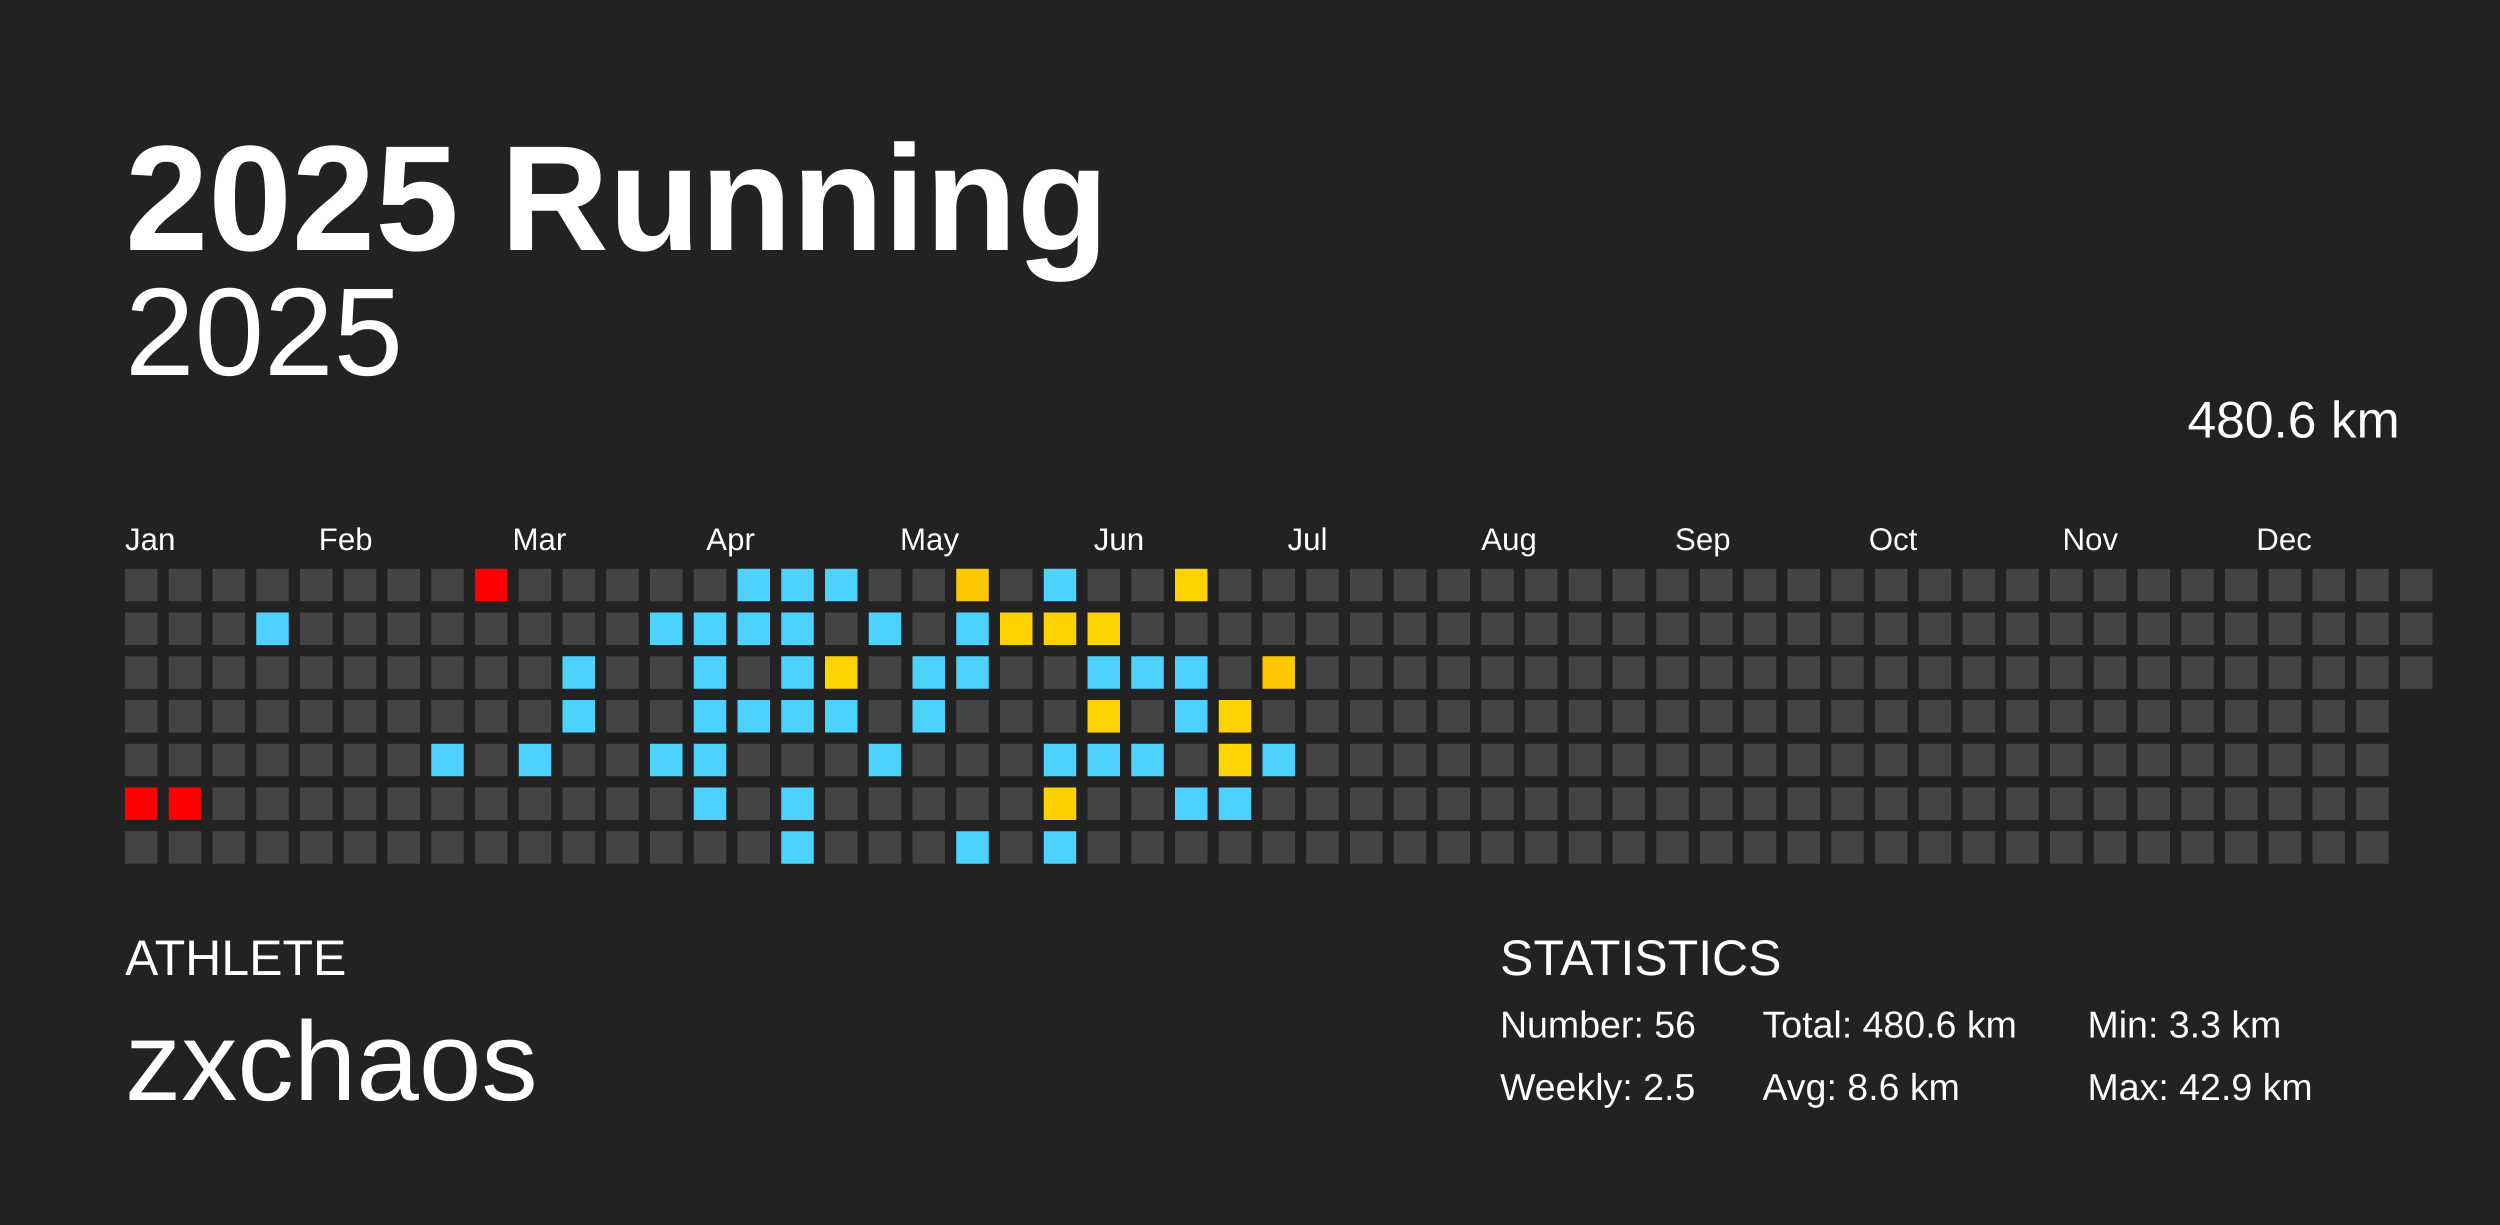
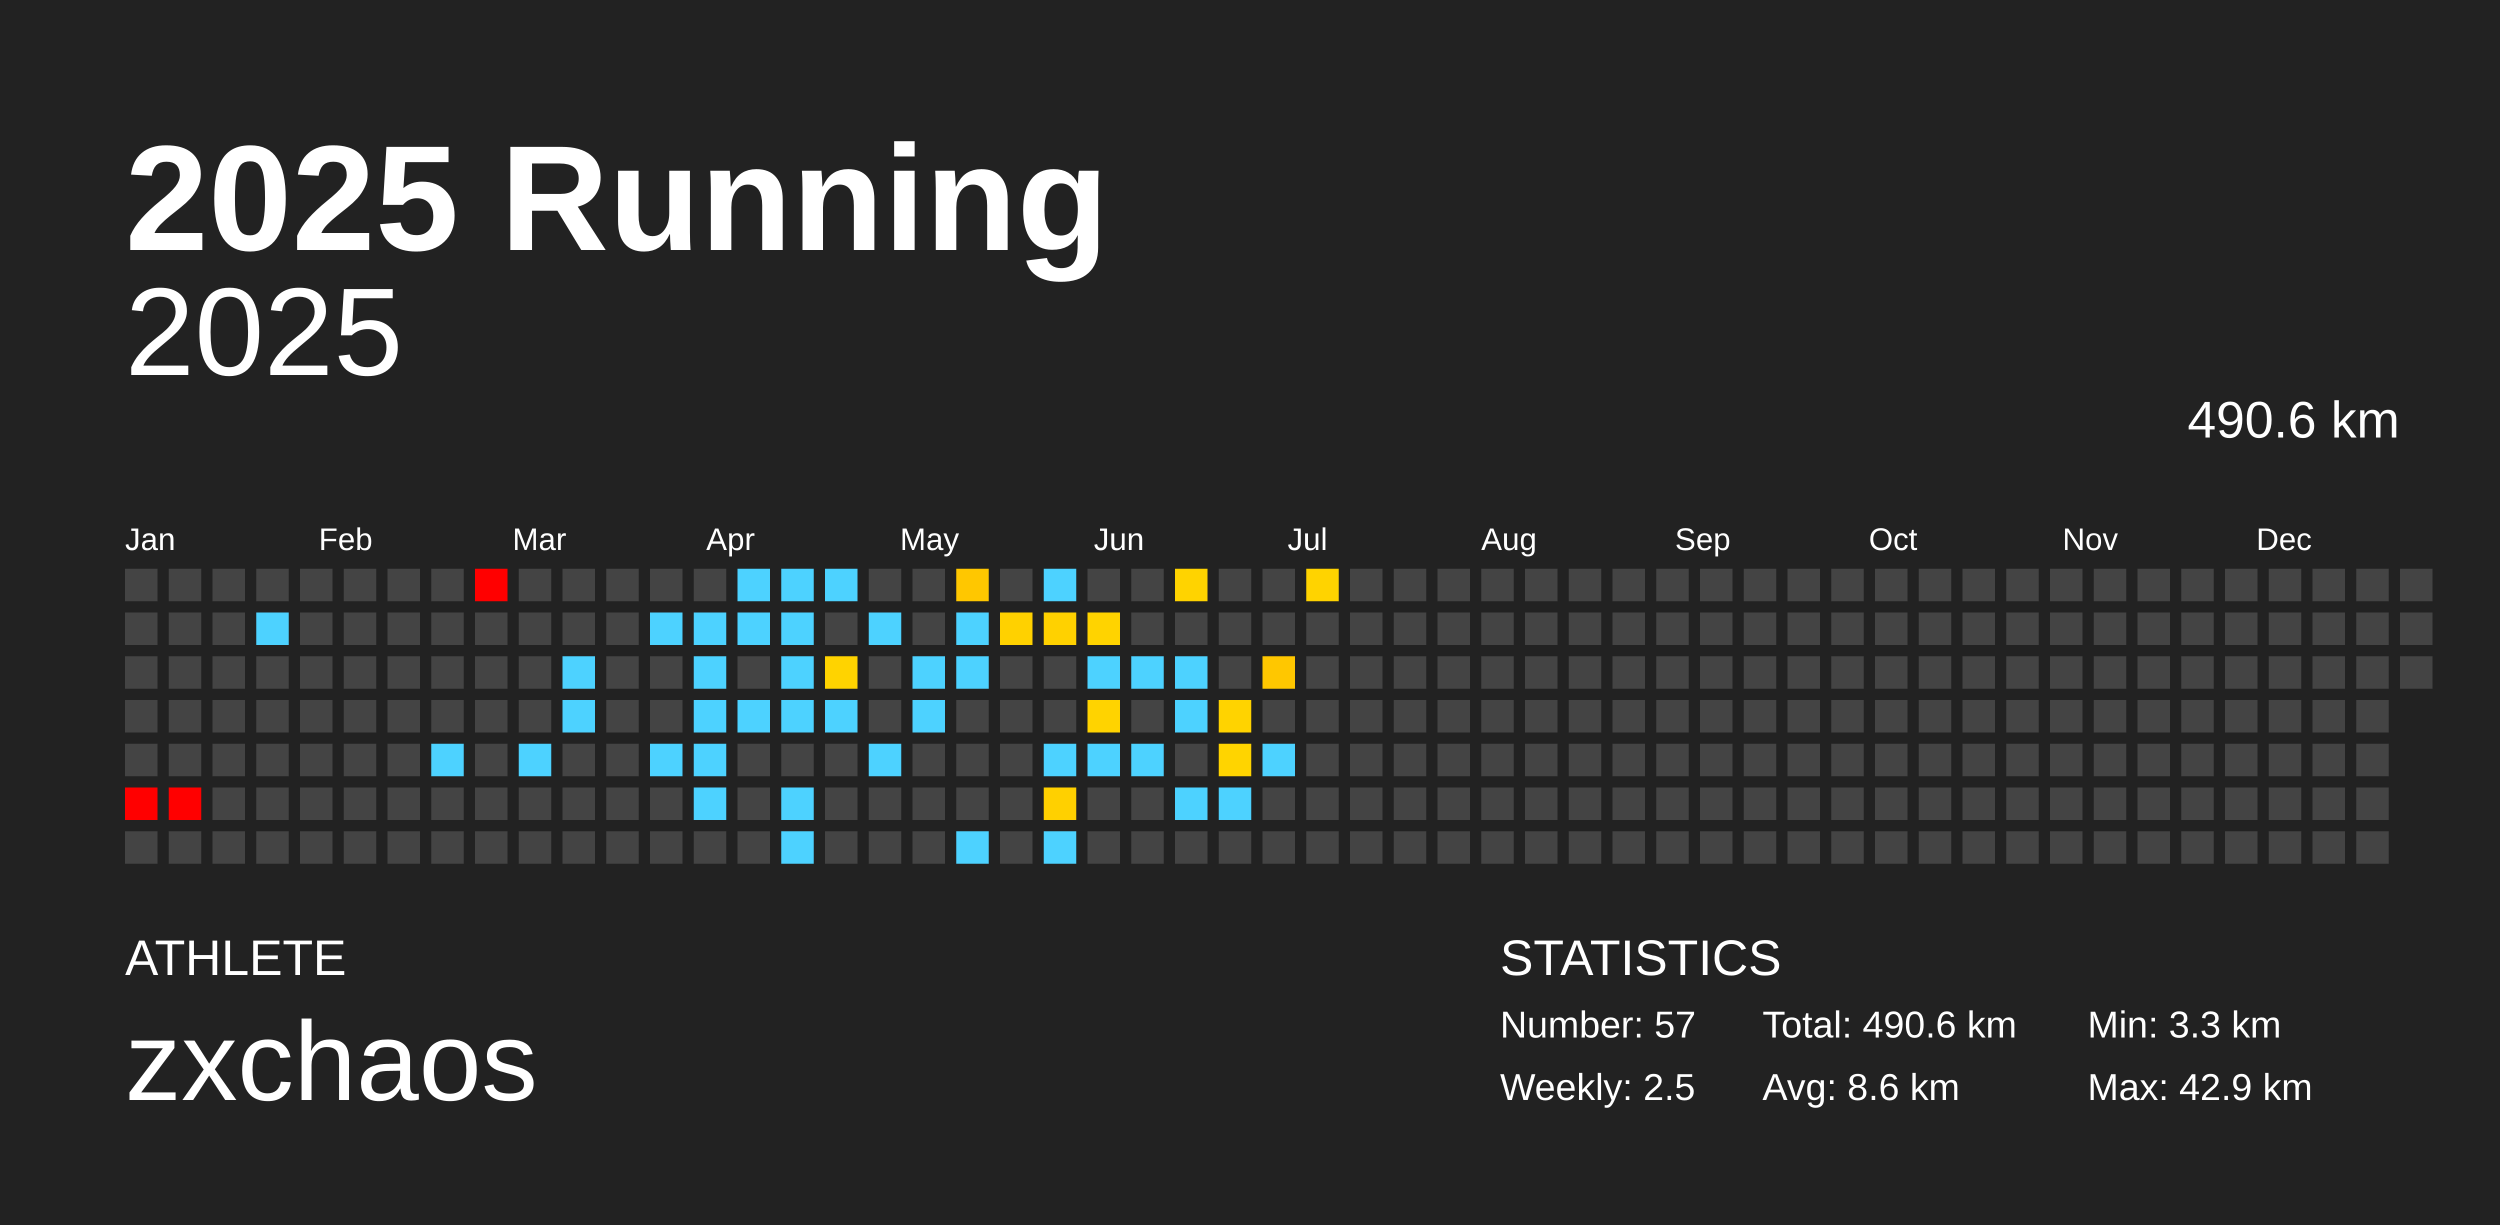
<svg xmlns="http://www.w3.org/2000/svg" baseProfile="full" height="98mm" version="1.1" viewBox="0,0,200,98" width="200mm">
  <defs />
  <rect fill="#222222" height="98" width="200" x="0" y="0" />
  <text fill="#FFFFFF" style="font-size:12px; font-family:Arial; font-weight:bold;" x="10" y="20">2025 Running</text>
  <text fill="#FFFFFF" style="font-size:4px; font-family:Arial" x="10" y="78">ATHLETE</text>
  <text fill="#FFFFFF" style="font-size:9px; font-family:Arial" x="10" y="88">zxchaos</text>
  <text fill="#FFFFFF" style="font-size:4px; font-family:Arial" x="120" y="78">STATISTICS</text>
-   <text fill="#FFFFFF" style="font-size:3px; font-family:Arial" x="120" y="83">Number: 56</text>
+   <text fill="#FFFFFF" style="font-size:3px; font-family:Arial" x="120" y="83">Number: 57</text>
  <text fill="#FFFFFF" style="font-size:3px; font-family:Arial" x="120" y="88">Weekly: 2.5</text>
-   <text fill="#FFFFFF" style="font-size:3px; font-family:Arial" x="141" y="83">Total: 480.6 km</text>
+   <text fill="#FFFFFF" style="font-size:3px; font-family:Arial" x="141" y="83">Total: 490.6 km</text>
  <text fill="#FFFFFF" style="font-size:3px; font-family:Arial" x="141" y="88">Avg: 8.6 km</text>
  <text fill="#FFFFFF" style="font-size:3px; font-family:Arial" x="167" y="83">Min: 3.3 km</text>
  <text fill="#FFFFFF" style="font-size:3px; font-family:Arial" x="167" y="88">Max: 42.9 km</text>
  <text alignment-baseline="hanging" fill="#FFFFFF" style="font-size:10.0px; font-family:Arial;" x="10" y="30">2025</text>
-   <text alignment-baseline="hanging" fill="#FFFFFF" style="font-size:4.125px; font-family:Arial;" x="175" y="35">480.6 km</text>
+   <text alignment-baseline="hanging" fill="#FFFFFF" style="font-size:4.125px; font-family:Arial;" x="175" y="35">490.6 km</text>
  <text fill="#FFFFFF" style="font-size:2.5px; font-family:Arial" x="10.0" y="44">Jan</text>
  <text fill="#FFFFFF" style="font-size:2.5px; font-family:Arial" x="25.5" y="44">Feb</text>
  <text fill="#FFFFFF" style="font-size:2.5px; font-family:Arial" x="41.0" y="44">Mar</text>
  <text fill="#FFFFFF" style="font-size:2.5px; font-family:Arial" x="56.5" y="44">Apr</text>
  <text fill="#FFFFFF" style="font-size:2.5px; font-family:Arial" x="72.0" y="44">May</text>
  <text fill="#FFFFFF" style="font-size:2.5px; font-family:Arial" x="87.5" y="44">Jun</text>
  <text fill="#FFFFFF" style="font-size:2.5px; font-family:Arial" x="103.0" y="44">Jul</text>
  <text fill="#FFFFFF" style="font-size:2.5px; font-family:Arial" x="118.5" y="44">Aug</text>
  <text fill="#FFFFFF" style="font-size:2.5px; font-family:Arial" x="134.0" y="44">Sep</text>
  <text fill="#FFFFFF" style="font-size:2.5px; font-family:Arial" x="149.5" y="44">Oct</text>
  <text fill="#FFFFFF" style="font-size:2.5px; font-family:Arial" x="165.0" y="44">Nov</text>
  <text fill="#FFFFFF" style="font-size:2.5px; font-family:Arial" x="180.5" y="44">Dec</text>
  <rect fill="#444444" height="2.6" width="2.6" x="10.0" y="45.5" />
  <rect fill="#444444" height="2.6" width="2.6" x="10.0" y="49.0" />
  <rect fill="#444444" height="2.6" width="2.6" x="10.0" y="52.5" />
  <rect fill="#444444" height="2.6" width="2.6" x="10.0" y="56.0" />
  <rect fill="#444444" height="2.6" width="2.6" x="10.0" y="59.5" />
  <rect fill="red" height="2.6" width="2.6" x="10.0" y="63.0" />
  <rect fill="#444444" height="2.6" width="2.6" x="10.0" y="66.5" />
  <rect fill="#444444" height="2.6" width="2.6" x="13.5" y="45.5" />
  <rect fill="#444444" height="2.6" width="2.6" x="13.5" y="49.0" />
  <rect fill="#444444" height="2.6" width="2.6" x="13.5" y="52.5" />
  <rect fill="#444444" height="2.6" width="2.6" x="13.5" y="56.0" />
  <rect fill="#444444" height="2.6" width="2.6" x="13.5" y="59.5" />
  <rect fill="red" height="2.6" width="2.6" x="13.5" y="63.0" />
  <rect fill="#444444" height="2.6" width="2.6" x="13.5" y="66.5" />
  <rect fill="#444444" height="2.6" width="2.6" x="17.0" y="45.5" />
  <rect fill="#444444" height="2.6" width="2.6" x="17.0" y="49.0" />
  <rect fill="#444444" height="2.6" width="2.6" x="17.0" y="52.5" />
  <rect fill="#444444" height="2.6" width="2.6" x="17.0" y="56.0" />
  <rect fill="#444444" height="2.6" width="2.6" x="17.0" y="59.5" />
  <rect fill="#444444" height="2.6" width="2.6" x="17.0" y="63.0" />
  <rect fill="#444444" height="2.6" width="2.6" x="17.0" y="66.5" />
  <rect fill="#444444" height="2.6" width="2.6" x="20.5" y="45.5" />
  <rect fill="#4dd2ff" height="2.6" width="2.6" x="20.5" y="49.0" />
  <rect fill="#444444" height="2.6" width="2.6" x="20.5" y="52.5" />
  <rect fill="#444444" height="2.6" width="2.6" x="20.5" y="56.0" />
  <rect fill="#444444" height="2.6" width="2.6" x="20.5" y="59.5" />
  <rect fill="#444444" height="2.6" width="2.6" x="20.5" y="63.0" />
  <rect fill="#444444" height="2.6" width="2.6" x="20.5" y="66.5" />
  <rect fill="#444444" height="2.6" width="2.6" x="24.0" y="45.5" />
  <rect fill="#444444" height="2.6" width="2.6" x="24.0" y="49.0" />
  <rect fill="#444444" height="2.6" width="2.6" x="24.0" y="52.5" />
  <rect fill="#444444" height="2.6" width="2.6" x="24.0" y="56.0" />
  <rect fill="#444444" height="2.6" width="2.6" x="24.0" y="59.5" />
  <rect fill="#444444" height="2.6" width="2.6" x="24.0" y="63.0" />
  <rect fill="#444444" height="2.6" width="2.6" x="24.0" y="66.5" />
  <rect fill="#444444" height="2.6" width="2.6" x="27.5" y="45.5" />
  <rect fill="#444444" height="2.6" width="2.6" x="27.5" y="49.0" />
  <rect fill="#444444" height="2.6" width="2.6" x="27.5" y="52.5" />
  <rect fill="#444444" height="2.6" width="2.6" x="27.5" y="56.0" />
  <rect fill="#444444" height="2.6" width="2.6" x="27.5" y="59.5" />
  <rect fill="#444444" height="2.6" width="2.6" x="27.5" y="63.0" />
  <rect fill="#444444" height="2.6" width="2.6" x="27.5" y="66.5" />
  <rect fill="#444444" height="2.6" width="2.6" x="31.0" y="45.5" />
  <rect fill="#444444" height="2.6" width="2.6" x="31.0" y="49.0" />
  <rect fill="#444444" height="2.6" width="2.6" x="31.0" y="52.5" />
  <rect fill="#444444" height="2.6" width="2.6" x="31.0" y="56.0" />
  <rect fill="#444444" height="2.6" width="2.6" x="31.0" y="59.5" />
  <rect fill="#444444" height="2.6" width="2.6" x="31.0" y="63.0" />
  <rect fill="#444444" height="2.6" width="2.6" x="31.0" y="66.5" />
  <rect fill="#444444" height="2.6" width="2.6" x="34.5" y="45.5" />
  <rect fill="#444444" height="2.6" width="2.6" x="34.5" y="49.0" />
  <rect fill="#444444" height="2.6" width="2.6" x="34.5" y="52.5" />
  <rect fill="#444444" height="2.6" width="2.6" x="34.5" y="56.0" />
  <rect fill="#4dd2ff" height="2.6" width="2.6" x="34.5" y="59.5" />
  <rect fill="#444444" height="2.6" width="2.6" x="34.5" y="63.0" />
  <rect fill="#444444" height="2.6" width="2.6" x="34.5" y="66.5" />
  <rect fill="red" height="2.6" width="2.6" x="38.0" y="45.5" />
  <rect fill="#444444" height="2.6" width="2.6" x="38.0" y="49.0" />
  <rect fill="#444444" height="2.6" width="2.6" x="38.0" y="52.5" />
  <rect fill="#444444" height="2.6" width="2.6" x="38.0" y="56.0" />
  <rect fill="#444444" height="2.6" width="2.6" x="38.0" y="59.5" />
  <rect fill="#444444" height="2.6" width="2.6" x="38.0" y="63.0" />
  <rect fill="#444444" height="2.6" width="2.6" x="38.0" y="66.5" />
  <rect fill="#444444" height="2.6" width="2.6" x="41.5" y="45.5" />
  <rect fill="#444444" height="2.6" width="2.6" x="41.5" y="49.0" />
  <rect fill="#444444" height="2.6" width="2.6" x="41.5" y="52.5" />
  <rect fill="#444444" height="2.6" width="2.6" x="41.5" y="56.0" />
  <rect fill="#4dd2ff" height="2.6" width="2.6" x="41.5" y="59.5" />
  <rect fill="#444444" height="2.6" width="2.6" x="41.5" y="63.0" />
  <rect fill="#444444" height="2.6" width="2.6" x="41.5" y="66.5" />
  <rect fill="#444444" height="2.6" width="2.6" x="45.0" y="45.5" />
  <rect fill="#444444" height="2.6" width="2.6" x="45.0" y="49.0" />
  <rect fill="#4dd2ff" height="2.6" width="2.6" x="45.0" y="52.5" />
  <rect fill="#4dd2ff" height="2.6" width="2.6" x="45.0" y="56.0" />
  <rect fill="#444444" height="2.6" width="2.6" x="45.0" y="59.5" />
  <rect fill="#444444" height="2.6" width="2.6" x="45.0" y="63.0" />
  <rect fill="#444444" height="2.6" width="2.6" x="45.0" y="66.5" />
  <rect fill="#444444" height="2.6" width="2.6" x="48.5" y="45.5" />
  <rect fill="#444444" height="2.6" width="2.6" x="48.5" y="49.0" />
  <rect fill="#444444" height="2.6" width="2.6" x="48.5" y="52.5" />
  <rect fill="#444444" height="2.6" width="2.6" x="48.5" y="56.0" />
  <rect fill="#444444" height="2.6" width="2.6" x="48.5" y="59.5" />
  <rect fill="#444444" height="2.6" width="2.6" x="48.5" y="63.0" />
  <rect fill="#444444" height="2.6" width="2.6" x="48.5" y="66.5" />
  <rect fill="#444444" height="2.6" width="2.6" x="52.0" y="45.5" />
  <rect fill="#4dd2ff" height="2.6" width="2.6" x="52.0" y="49.0" />
  <rect fill="#444444" height="2.6" width="2.6" x="52.0" y="52.5" />
  <rect fill="#444444" height="2.6" width="2.6" x="52.0" y="56.0" />
  <rect fill="#4dd2ff" height="2.6" width="2.6" x="52.0" y="59.5" />
  <rect fill="#444444" height="2.6" width="2.6" x="52.0" y="63.0" />
  <rect fill="#444444" height="2.6" width="2.6" x="52.0" y="66.5" />
  <rect fill="#444444" height="2.6" width="2.6" x="55.5" y="45.5" />
  <rect fill="#4dd2ff" height="2.6" width="2.6" x="55.5" y="49.0" />
  <rect fill="#4dd2ff" height="2.6" width="2.6" x="55.5" y="52.5" />
  <rect fill="#4dd2ff" height="2.6" width="2.6" x="55.5" y="56.0" />
  <rect fill="#4dd2ff" height="2.6" width="2.6" x="55.5" y="59.5" />
  <rect fill="#4dd2ff" height="2.6" width="2.6" x="55.5" y="63.0" />
  <rect fill="#444444" height="2.6" width="2.6" x="55.5" y="66.5" />
  <rect fill="#4dd2ff" height="2.6" width="2.6" x="59.0" y="45.5" />
  <rect fill="#4dd2ff" height="2.6" width="2.6" x="59.0" y="49.0" />
  <rect fill="#444444" height="2.6" width="2.6" x="59.0" y="52.5" />
  <rect fill="#4dd2ff" height="2.6" width="2.6" x="59.0" y="56.0" />
  <rect fill="#444444" height="2.6" width="2.6" x="59.0" y="59.5" />
  <rect fill="#444444" height="2.6" width="2.6" x="59.0" y="63.0" />
  <rect fill="#444444" height="2.6" width="2.6" x="59.0" y="66.5" />
  <rect fill="#4dd2ff" height="2.6" width="2.6" x="62.5" y="45.5" />
  <rect fill="#4dd2ff" height="2.6" width="2.6" x="62.5" y="49.0" />
  <rect fill="#4dd2ff" height="2.6" width="2.6" x="62.5" y="52.5" />
  <rect fill="#4dd2ff" height="2.6" width="2.6" x="62.5" y="56.0" />
  <rect fill="#444444" height="2.6" width="2.6" x="62.5" y="59.5" />
  <rect fill="#4dd2ff" height="2.6" width="2.6" x="62.5" y="63.0" />
  <rect fill="#4dd2ff" height="2.6" width="2.6" x="62.5" y="66.5" />
  <rect fill="#4dd2ff" height="2.6" width="2.6" x="66.0" y="45.5" />
  <rect fill="#444444" height="2.6" width="2.6" x="66.0" y="49.0" />
  <rect fill="#ffd300" height="2.6" width="2.6" x="66.0" y="52.5" />
  <rect fill="#4dd2ff" height="2.6" width="2.6" x="66.0" y="56.0" />
  <rect fill="#444444" height="2.6" width="2.6" x="66.0" y="59.5" />
  <rect fill="#444444" height="2.6" width="2.6" x="66.0" y="63.0" />
  <rect fill="#444444" height="2.6" width="2.6" x="66.0" y="66.5" />
  <rect fill="#444444" height="2.6" width="2.6" x="69.5" y="45.5" />
  <rect fill="#4dd2ff" height="2.6" width="2.6" x="69.5" y="49.0" />
  <rect fill="#444444" height="2.6" width="2.6" x="69.5" y="52.5" />
  <rect fill="#444444" height="2.6" width="2.6" x="69.5" y="56.0" />
  <rect fill="#4dd2ff" height="2.6" width="2.6" x="69.5" y="59.5" />
  <rect fill="#444444" height="2.6" width="2.6" x="69.5" y="63.0" />
  <rect fill="#444444" height="2.6" width="2.6" x="69.5" y="66.5" />
  <rect fill="#444444" height="2.6" width="2.6" x="73.0" y="45.5" />
  <rect fill="#444444" height="2.6" width="2.6" x="73.0" y="49.0" />
  <rect fill="#4dd2ff" height="2.6" width="2.6" x="73.0" y="52.5" />
  <rect fill="#4dd2ff" height="2.6" width="2.6" x="73.0" y="56.0" />
  <rect fill="#444444" height="2.6" width="2.6" x="73.0" y="59.5" />
  <rect fill="#444444" height="2.6" width="2.6" x="73.0" y="63.0" />
  <rect fill="#444444" height="2.6" width="2.6" x="73.0" y="66.5" />
  <rect fill="#ffc700" height="2.6" width="2.6" x="76.5" y="45.5" />
  <rect fill="#4dd2ff" height="2.6" width="2.6" x="76.5" y="49.0" />
  <rect fill="#4dd2ff" height="2.6" width="2.6" x="76.5" y="52.5" />
  <rect fill="#444444" height="2.6" width="2.6" x="76.5" y="56.0" />
  <rect fill="#444444" height="2.6" width="2.6" x="76.5" y="59.5" />
  <rect fill="#444444" height="2.6" width="2.6" x="76.5" y="63.0" />
  <rect fill="#4dd2ff" height="2.6" width="2.6" x="76.5" y="66.5" />
  <rect fill="#444444" height="2.6" width="2.6" x="80.0" y="45.5" />
  <rect fill="#ffd100" height="2.6" width="2.6" x="80.0" y="49.0" />
  <rect fill="#444444" height="2.6" width="2.6" x="80.0" y="52.5" />
  <rect fill="#444444" height="2.6" width="2.6" x="80.0" y="56.0" />
  <rect fill="#444444" height="2.6" width="2.6" x="80.0" y="59.5" />
  <rect fill="#444444" height="2.6" width="2.6" x="80.0" y="63.0" />
  <rect fill="#444444" height="2.6" width="2.6" x="80.0" y="66.5" />
  <rect fill="#4dd2ff" height="2.6" width="2.6" x="83.5" y="45.5" />
  <rect fill="#ffd100" height="2.6" width="2.6" x="83.5" y="49.0" />
  <rect fill="#444444" height="2.6" width="2.6" x="83.5" y="52.5" />
  <rect fill="#444444" height="2.6" width="2.6" x="83.5" y="56.0" />
  <rect fill="#4dd2ff" height="2.6" width="2.6" x="83.5" y="59.5" />
  <rect fill="#ffd000" height="2.6" width="2.6" x="83.5" y="63.0" />
  <rect fill="#4dd2ff" height="2.6" width="2.6" x="83.5" y="66.5" />
  <rect fill="#444444" height="2.6" width="2.6" x="87.0" y="45.5" />
  <rect fill="#ffd300" height="2.6" width="2.6" x="87.0" y="49.0" />
  <rect fill="#4dd2ff" height="2.6" width="2.6" x="87.0" y="52.5" />
  <rect fill="#ffd300" height="2.6" width="2.6" x="87.0" y="56.0" />
  <rect fill="#4dd2ff" height="2.6" width="2.6" x="87.0" y="59.5" />
  <rect fill="#444444" height="2.6" width="2.6" x="87.0" y="63.0" />
  <rect fill="#444444" height="2.6" width="2.6" x="87.0" y="66.5" />
  <rect fill="#444444" height="2.6" width="2.6" x="90.5" y="45.5" />
  <rect fill="#444444" height="2.6" width="2.6" x="90.5" y="49.0" />
  <rect fill="#4dd2ff" height="2.6" width="2.6" x="90.5" y="52.5" />
  <rect fill="#444444" height="2.6" width="2.6" x="90.5" y="56.0" />
  <rect fill="#4dd2ff" height="2.6" width="2.6" x="90.5" y="59.5" />
  <rect fill="#444444" height="2.6" width="2.6" x="90.5" y="63.0" />
  <rect fill="#444444" height="2.6" width="2.6" x="90.5" y="66.5" />
  <rect fill="#ffd300" height="2.6" width="2.6" x="94.0" y="45.5" />
  <rect fill="#444444" height="2.6" width="2.6" x="94.0" y="49.0" />
  <rect fill="#4dd2ff" height="2.6" width="2.6" x="94.0" y="52.5" />
  <rect fill="#4dd2ff" height="2.6" width="2.6" x="94.0" y="56.0" />
  <rect fill="#444444" height="2.6" width="2.6" x="94.0" y="59.5" />
  <rect fill="#4dd2ff" height="2.6" width="2.6" x="94.0" y="63.0" />
  <rect fill="#444444" height="2.6" width="2.6" x="94.0" y="66.5" />
  <rect fill="#444444" height="2.6" width="2.6" x="97.5" y="45.5" />
  <rect fill="#444444" height="2.6" width="2.6" x="97.5" y="49.0" />
  <rect fill="#444444" height="2.6" width="2.6" x="97.5" y="52.5" />
  <rect fill="#ffd300" height="2.6" width="2.6" x="97.5" y="56.0" />
  <rect fill="#ffd400" height="2.6" width="2.6" x="97.5" y="59.5" />
  <rect fill="#4dd2ff" height="2.6" width="2.6" x="97.5" y="63.0" />
  <rect fill="#444444" height="2.6" width="2.6" x="97.5" y="66.5" />
  <rect fill="#444444" height="2.6" width="2.6" x="101.0" y="45.5" />
  <rect fill="#444444" height="2.6" width="2.6" x="101.0" y="49.0" />
  <rect fill="#ffc700" height="2.6" width="2.6" x="101.0" y="52.5" />
  <rect fill="#444444" height="2.6" width="2.6" x="101.0" y="56.0" />
  <rect fill="#4dd2ff" height="2.6" width="2.6" x="101.0" y="59.5" />
  <rect fill="#444444" height="2.6" width="2.6" x="101.0" y="63.0" />
  <rect fill="#444444" height="2.6" width="2.6" x="101.0" y="66.5" />
-   <rect fill="#444444" height="2.6" width="2.6" x="104.5" y="45.5" />
+   <rect fill="#ffd300" height="2.6" width="2.6" x="104.5" y="45.5" />
  <rect fill="#444444" height="2.6" width="2.6" x="104.5" y="49.0" />
  <rect fill="#444444" height="2.6" width="2.6" x="104.5" y="52.5" />
  <rect fill="#444444" height="2.6" width="2.6" x="104.5" y="56.0" />
  <rect fill="#444444" height="2.6" width="2.6" x="104.5" y="59.5" />
  <rect fill="#444444" height="2.6" width="2.6" x="104.5" y="63.0" />
  <rect fill="#444444" height="2.6" width="2.6" x="104.5" y="66.5" />
  <rect fill="#444444" height="2.6" width="2.6" x="108.0" y="45.5" />
  <rect fill="#444444" height="2.6" width="2.6" x="108.0" y="49.0" />
  <rect fill="#444444" height="2.6" width="2.6" x="108.0" y="52.5" />
  <rect fill="#444444" height="2.6" width="2.6" x="108.0" y="56.0" />
  <rect fill="#444444" height="2.6" width="2.6" x="108.0" y="59.5" />
  <rect fill="#444444" height="2.6" width="2.6" x="108.0" y="63.0" />
  <rect fill="#444444" height="2.6" width="2.6" x="108.0" y="66.5" />
  <rect fill="#444444" height="2.6" width="2.6" x="111.5" y="45.5" />
  <rect fill="#444444" height="2.6" width="2.6" x="111.5" y="49.0" />
  <rect fill="#444444" height="2.6" width="2.6" x="111.5" y="52.5" />
  <rect fill="#444444" height="2.6" width="2.6" x="111.5" y="56.0" />
  <rect fill="#444444" height="2.6" width="2.6" x="111.5" y="59.5" />
  <rect fill="#444444" height="2.6" width="2.6" x="111.5" y="63.0" />
  <rect fill="#444444" height="2.6" width="2.6" x="111.5" y="66.5" />
  <rect fill="#444444" height="2.6" width="2.6" x="115.0" y="45.5" />
  <rect fill="#444444" height="2.6" width="2.6" x="115.0" y="49.0" />
  <rect fill="#444444" height="2.6" width="2.6" x="115.0" y="52.5" />
  <rect fill="#444444" height="2.6" width="2.6" x="115.0" y="56.0" />
  <rect fill="#444444" height="2.6" width="2.6" x="115.0" y="59.5" />
  <rect fill="#444444" height="2.6" width="2.6" x="115.0" y="63.0" />
  <rect fill="#444444" height="2.6" width="2.6" x="115.0" y="66.5" />
  <rect fill="#444444" height="2.6" width="2.6" x="118.5" y="45.5" />
  <rect fill="#444444" height="2.6" width="2.6" x="118.5" y="49.0" />
  <rect fill="#444444" height="2.6" width="2.6" x="118.5" y="52.5" />
  <rect fill="#444444" height="2.6" width="2.6" x="118.5" y="56.0" />
  <rect fill="#444444" height="2.6" width="2.6" x="118.5" y="59.5" />
  <rect fill="#444444" height="2.6" width="2.6" x="118.5" y="63.0" />
  <rect fill="#444444" height="2.6" width="2.6" x="118.5" y="66.5" />
  <rect fill="#444444" height="2.6" width="2.6" x="122.0" y="45.5" />
  <rect fill="#444444" height="2.6" width="2.6" x="122.0" y="49.0" />
  <rect fill="#444444" height="2.6" width="2.6" x="122.0" y="52.5" />
  <rect fill="#444444" height="2.6" width="2.6" x="122.0" y="56.0" />
  <rect fill="#444444" height="2.6" width="2.6" x="122.0" y="59.5" />
  <rect fill="#444444" height="2.6" width="2.6" x="122.0" y="63.0" />
  <rect fill="#444444" height="2.6" width="2.6" x="122.0" y="66.5" />
  <rect fill="#444444" height="2.6" width="2.6" x="125.5" y="45.5" />
  <rect fill="#444444" height="2.6" width="2.6" x="125.5" y="49.0" />
  <rect fill="#444444" height="2.6" width="2.6" x="125.5" y="52.5" />
  <rect fill="#444444" height="2.6" width="2.6" x="125.5" y="56.0" />
  <rect fill="#444444" height="2.6" width="2.6" x="125.5" y="59.5" />
  <rect fill="#444444" height="2.6" width="2.6" x="125.5" y="63.0" />
  <rect fill="#444444" height="2.6" width="2.6" x="125.5" y="66.5" />
  <rect fill="#444444" height="2.6" width="2.6" x="129.0" y="45.5" />
  <rect fill="#444444" height="2.6" width="2.6" x="129.0" y="49.0" />
  <rect fill="#444444" height="2.6" width="2.6" x="129.0" y="52.5" />
  <rect fill="#444444" height="2.6" width="2.6" x="129.0" y="56.0" />
  <rect fill="#444444" height="2.6" width="2.6" x="129.0" y="59.5" />
  <rect fill="#444444" height="2.6" width="2.6" x="129.0" y="63.0" />
  <rect fill="#444444" height="2.6" width="2.6" x="129.0" y="66.5" />
  <rect fill="#444444" height="2.6" width="2.6" x="132.5" y="45.5" />
  <rect fill="#444444" height="2.6" width="2.6" x="132.5" y="49.0" />
  <rect fill="#444444" height="2.6" width="2.6" x="132.5" y="52.5" />
  <rect fill="#444444" height="2.6" width="2.6" x="132.5" y="56.0" />
  <rect fill="#444444" height="2.6" width="2.6" x="132.5" y="59.5" />
  <rect fill="#444444" height="2.6" width="2.6" x="132.5" y="63.0" />
  <rect fill="#444444" height="2.6" width="2.6" x="132.5" y="66.5" />
  <rect fill="#444444" height="2.6" width="2.6" x="136.0" y="45.5" />
  <rect fill="#444444" height="2.6" width="2.6" x="136.0" y="49.0" />
  <rect fill="#444444" height="2.6" width="2.6" x="136.0" y="52.5" />
  <rect fill="#444444" height="2.6" width="2.6" x="136.0" y="56.0" />
  <rect fill="#444444" height="2.6" width="2.6" x="136.0" y="59.5" />
  <rect fill="#444444" height="2.6" width="2.6" x="136.0" y="63.0" />
  <rect fill="#444444" height="2.6" width="2.6" x="136.0" y="66.5" />
  <rect fill="#444444" height="2.6" width="2.6" x="139.5" y="45.5" />
  <rect fill="#444444" height="2.6" width="2.6" x="139.5" y="49.0" />
  <rect fill="#444444" height="2.6" width="2.6" x="139.5" y="52.5" />
  <rect fill="#444444" height="2.6" width="2.6" x="139.5" y="56.0" />
  <rect fill="#444444" height="2.6" width="2.6" x="139.5" y="59.5" />
  <rect fill="#444444" height="2.6" width="2.6" x="139.5" y="63.0" />
  <rect fill="#444444" height="2.6" width="2.6" x="139.5" y="66.5" />
  <rect fill="#444444" height="2.6" width="2.6" x="143.0" y="45.5" />
  <rect fill="#444444" height="2.6" width="2.6" x="143.0" y="49.0" />
  <rect fill="#444444" height="2.6" width="2.6" x="143.0" y="52.5" />
  <rect fill="#444444" height="2.6" width="2.6" x="143.0" y="56.0" />
  <rect fill="#444444" height="2.6" width="2.6" x="143.0" y="59.5" />
  <rect fill="#444444" height="2.6" width="2.6" x="143.0" y="63.0" />
  <rect fill="#444444" height="2.6" width="2.6" x="143.0" y="66.5" />
  <rect fill="#444444" height="2.6" width="2.6" x="146.5" y="45.5" />
  <rect fill="#444444" height="2.6" width="2.6" x="146.5" y="49.0" />
  <rect fill="#444444" height="2.6" width="2.6" x="146.5" y="52.5" />
  <rect fill="#444444" height="2.6" width="2.6" x="146.5" y="56.0" />
  <rect fill="#444444" height="2.6" width="2.6" x="146.5" y="59.5" />
  <rect fill="#444444" height="2.6" width="2.6" x="146.5" y="63.0" />
  <rect fill="#444444" height="2.6" width="2.6" x="146.5" y="66.5" />
  <rect fill="#444444" height="2.6" width="2.6" x="150.0" y="45.5" />
  <rect fill="#444444" height="2.6" width="2.6" x="150.0" y="49.0" />
  <rect fill="#444444" height="2.6" width="2.6" x="150.0" y="52.5" />
  <rect fill="#444444" height="2.6" width="2.6" x="150.0" y="56.0" />
  <rect fill="#444444" height="2.6" width="2.6" x="150.0" y="59.5" />
  <rect fill="#444444" height="2.6" width="2.6" x="150.0" y="63.0" />
  <rect fill="#444444" height="2.6" width="2.6" x="150.0" y="66.5" />
  <rect fill="#444444" height="2.6" width="2.6" x="153.5" y="45.5" />
  <rect fill="#444444" height="2.6" width="2.6" x="153.5" y="49.0" />
  <rect fill="#444444" height="2.6" width="2.6" x="153.5" y="52.5" />
  <rect fill="#444444" height="2.6" width="2.6" x="153.5" y="56.0" />
  <rect fill="#444444" height="2.6" width="2.6" x="153.5" y="59.5" />
  <rect fill="#444444" height="2.6" width="2.6" x="153.5" y="63.0" />
  <rect fill="#444444" height="2.6" width="2.6" x="153.5" y="66.5" />
  <rect fill="#444444" height="2.6" width="2.6" x="157.0" y="45.5" />
  <rect fill="#444444" height="2.6" width="2.6" x="157.0" y="49.0" />
  <rect fill="#444444" height="2.6" width="2.6" x="157.0" y="52.5" />
  <rect fill="#444444" height="2.6" width="2.6" x="157.0" y="56.0" />
  <rect fill="#444444" height="2.6" width="2.6" x="157.0" y="59.5" />
  <rect fill="#444444" height="2.6" width="2.6" x="157.0" y="63.0" />
  <rect fill="#444444" height="2.6" width="2.6" x="157.0" y="66.5" />
  <rect fill="#444444" height="2.6" width="2.6" x="160.5" y="45.5" />
  <rect fill="#444444" height="2.6" width="2.6" x="160.5" y="49.0" />
  <rect fill="#444444" height="2.6" width="2.6" x="160.5" y="52.5" />
  <rect fill="#444444" height="2.6" width="2.6" x="160.5" y="56.0" />
  <rect fill="#444444" height="2.6" width="2.6" x="160.5" y="59.5" />
  <rect fill="#444444" height="2.6" width="2.6" x="160.5" y="63.0" />
  <rect fill="#444444" height="2.6" width="2.6" x="160.5" y="66.5" />
  <rect fill="#444444" height="2.6" width="2.6" x="164.0" y="45.5" />
  <rect fill="#444444" height="2.6" width="2.6" x="164.0" y="49.0" />
  <rect fill="#444444" height="2.6" width="2.6" x="164.0" y="52.5" />
  <rect fill="#444444" height="2.6" width="2.6" x="164.0" y="56.0" />
  <rect fill="#444444" height="2.6" width="2.6" x="164.0" y="59.5" />
  <rect fill="#444444" height="2.6" width="2.6" x="164.0" y="63.0" />
  <rect fill="#444444" height="2.6" width="2.6" x="164.0" y="66.5" />
  <rect fill="#444444" height="2.6" width="2.6" x="167.5" y="45.5" />
  <rect fill="#444444" height="2.6" width="2.6" x="167.5" y="49.0" />
  <rect fill="#444444" height="2.6" width="2.6" x="167.5" y="52.5" />
  <rect fill="#444444" height="2.6" width="2.6" x="167.5" y="56.0" />
  <rect fill="#444444" height="2.6" width="2.6" x="167.5" y="59.5" />
  <rect fill="#444444" height="2.6" width="2.6" x="167.5" y="63.0" />
  <rect fill="#444444" height="2.6" width="2.6" x="167.5" y="66.5" />
  <rect fill="#444444" height="2.6" width="2.6" x="171.0" y="45.5" />
  <rect fill="#444444" height="2.6" width="2.6" x="171.0" y="49.0" />
  <rect fill="#444444" height="2.6" width="2.6" x="171.0" y="52.5" />
  <rect fill="#444444" height="2.6" width="2.6" x="171.0" y="56.0" />
  <rect fill="#444444" height="2.6" width="2.6" x="171.0" y="59.5" />
  <rect fill="#444444" height="2.6" width="2.6" x="171.0" y="63.0" />
  <rect fill="#444444" height="2.6" width="2.6" x="171.0" y="66.5" />
  <rect fill="#444444" height="2.6" width="2.6" x="174.5" y="45.5" />
  <rect fill="#444444" height="2.6" width="2.6" x="174.5" y="49.0" />
  <rect fill="#444444" height="2.6" width="2.6" x="174.5" y="52.5" />
  <rect fill="#444444" height="2.6" width="2.6" x="174.5" y="56.0" />
  <rect fill="#444444" height="2.6" width="2.6" x="174.5" y="59.5" />
  <rect fill="#444444" height="2.6" width="2.6" x="174.5" y="63.0" />
  <rect fill="#444444" height="2.6" width="2.6" x="174.5" y="66.5" />
  <rect fill="#444444" height="2.6" width="2.6" x="178.0" y="45.5" />
  <rect fill="#444444" height="2.6" width="2.6" x="178.0" y="49.0" />
  <rect fill="#444444" height="2.6" width="2.6" x="178.0" y="52.5" />
  <rect fill="#444444" height="2.6" width="2.6" x="178.0" y="56.0" />
  <rect fill="#444444" height="2.6" width="2.6" x="178.0" y="59.5" />
  <rect fill="#444444" height="2.6" width="2.6" x="178.0" y="63.0" />
  <rect fill="#444444" height="2.6" width="2.6" x="178.0" y="66.5" />
  <rect fill="#444444" height="2.6" width="2.6" x="181.5" y="45.5" />
  <rect fill="#444444" height="2.6" width="2.6" x="181.5" y="49.0" />
  <rect fill="#444444" height="2.6" width="2.6" x="181.5" y="52.5" />
  <rect fill="#444444" height="2.6" width="2.6" x="181.5" y="56.0" />
  <rect fill="#444444" height="2.6" width="2.6" x="181.5" y="59.5" />
  <rect fill="#444444" height="2.6" width="2.6" x="181.5" y="63.0" />
  <rect fill="#444444" height="2.6" width="2.6" x="181.5" y="66.5" />
  <rect fill="#444444" height="2.6" width="2.6" x="185.0" y="45.5" />
  <rect fill="#444444" height="2.6" width="2.6" x="185.0" y="49.0" />
  <rect fill="#444444" height="2.6" width="2.6" x="185.0" y="52.5" />
  <rect fill="#444444" height="2.6" width="2.6" x="185.0" y="56.0" />
  <rect fill="#444444" height="2.6" width="2.6" x="185.0" y="59.5" />
  <rect fill="#444444" height="2.6" width="2.6" x="185.0" y="63.0" />
  <rect fill="#444444" height="2.6" width="2.6" x="185.0" y="66.5" />
  <rect fill="#444444" height="2.6" width="2.6" x="188.5" y="45.5" />
  <rect fill="#444444" height="2.6" width="2.6" x="188.5" y="49.0" />
  <rect fill="#444444" height="2.6" width="2.6" x="188.5" y="52.5" />
  <rect fill="#444444" height="2.6" width="2.6" x="188.5" y="56.0" />
  <rect fill="#444444" height="2.6" width="2.6" x="188.5" y="59.5" />
  <rect fill="#444444" height="2.6" width="2.6" x="188.5" y="63.0" />
  <rect fill="#444444" height="2.6" width="2.6" x="188.5" y="66.5" />
  <rect fill="#444444" height="2.6" width="2.6" x="192.0" y="45.5" />
  <rect fill="#444444" height="2.6" width="2.6" x="192.0" y="49.0" />
  <rect fill="#444444" height="2.6" width="2.6" x="192.0" y="52.5" />
</svg>
